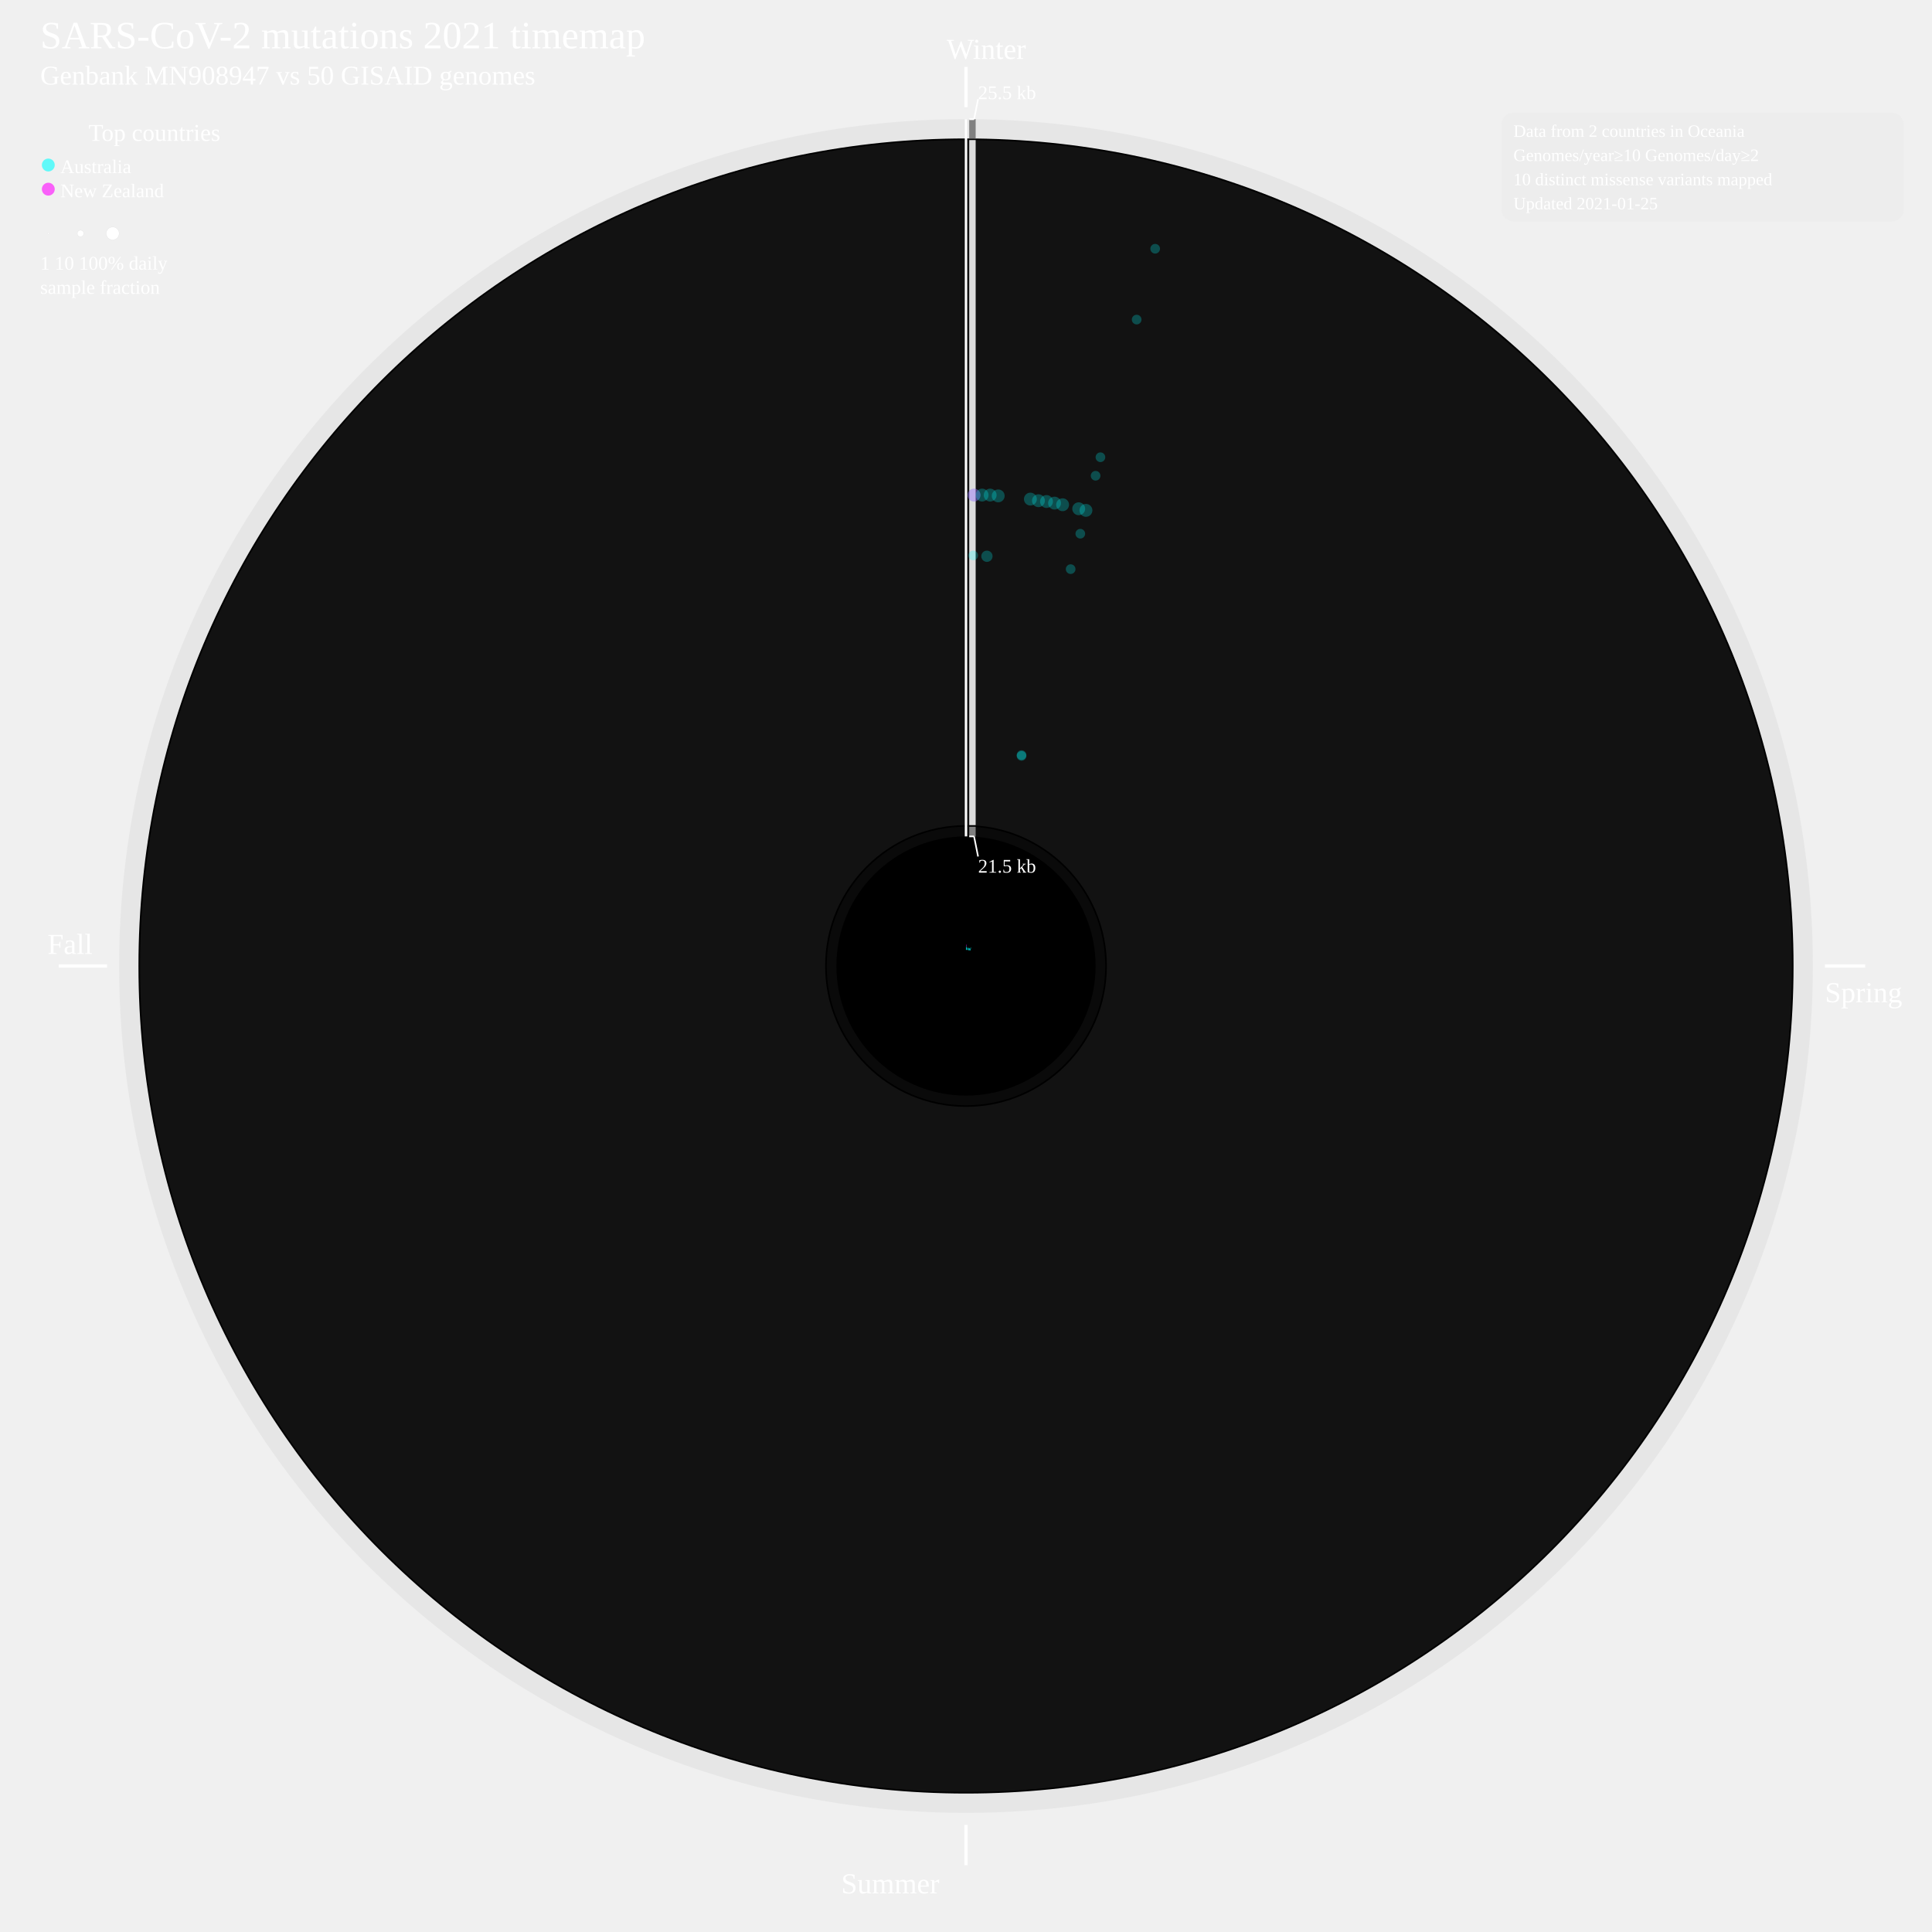
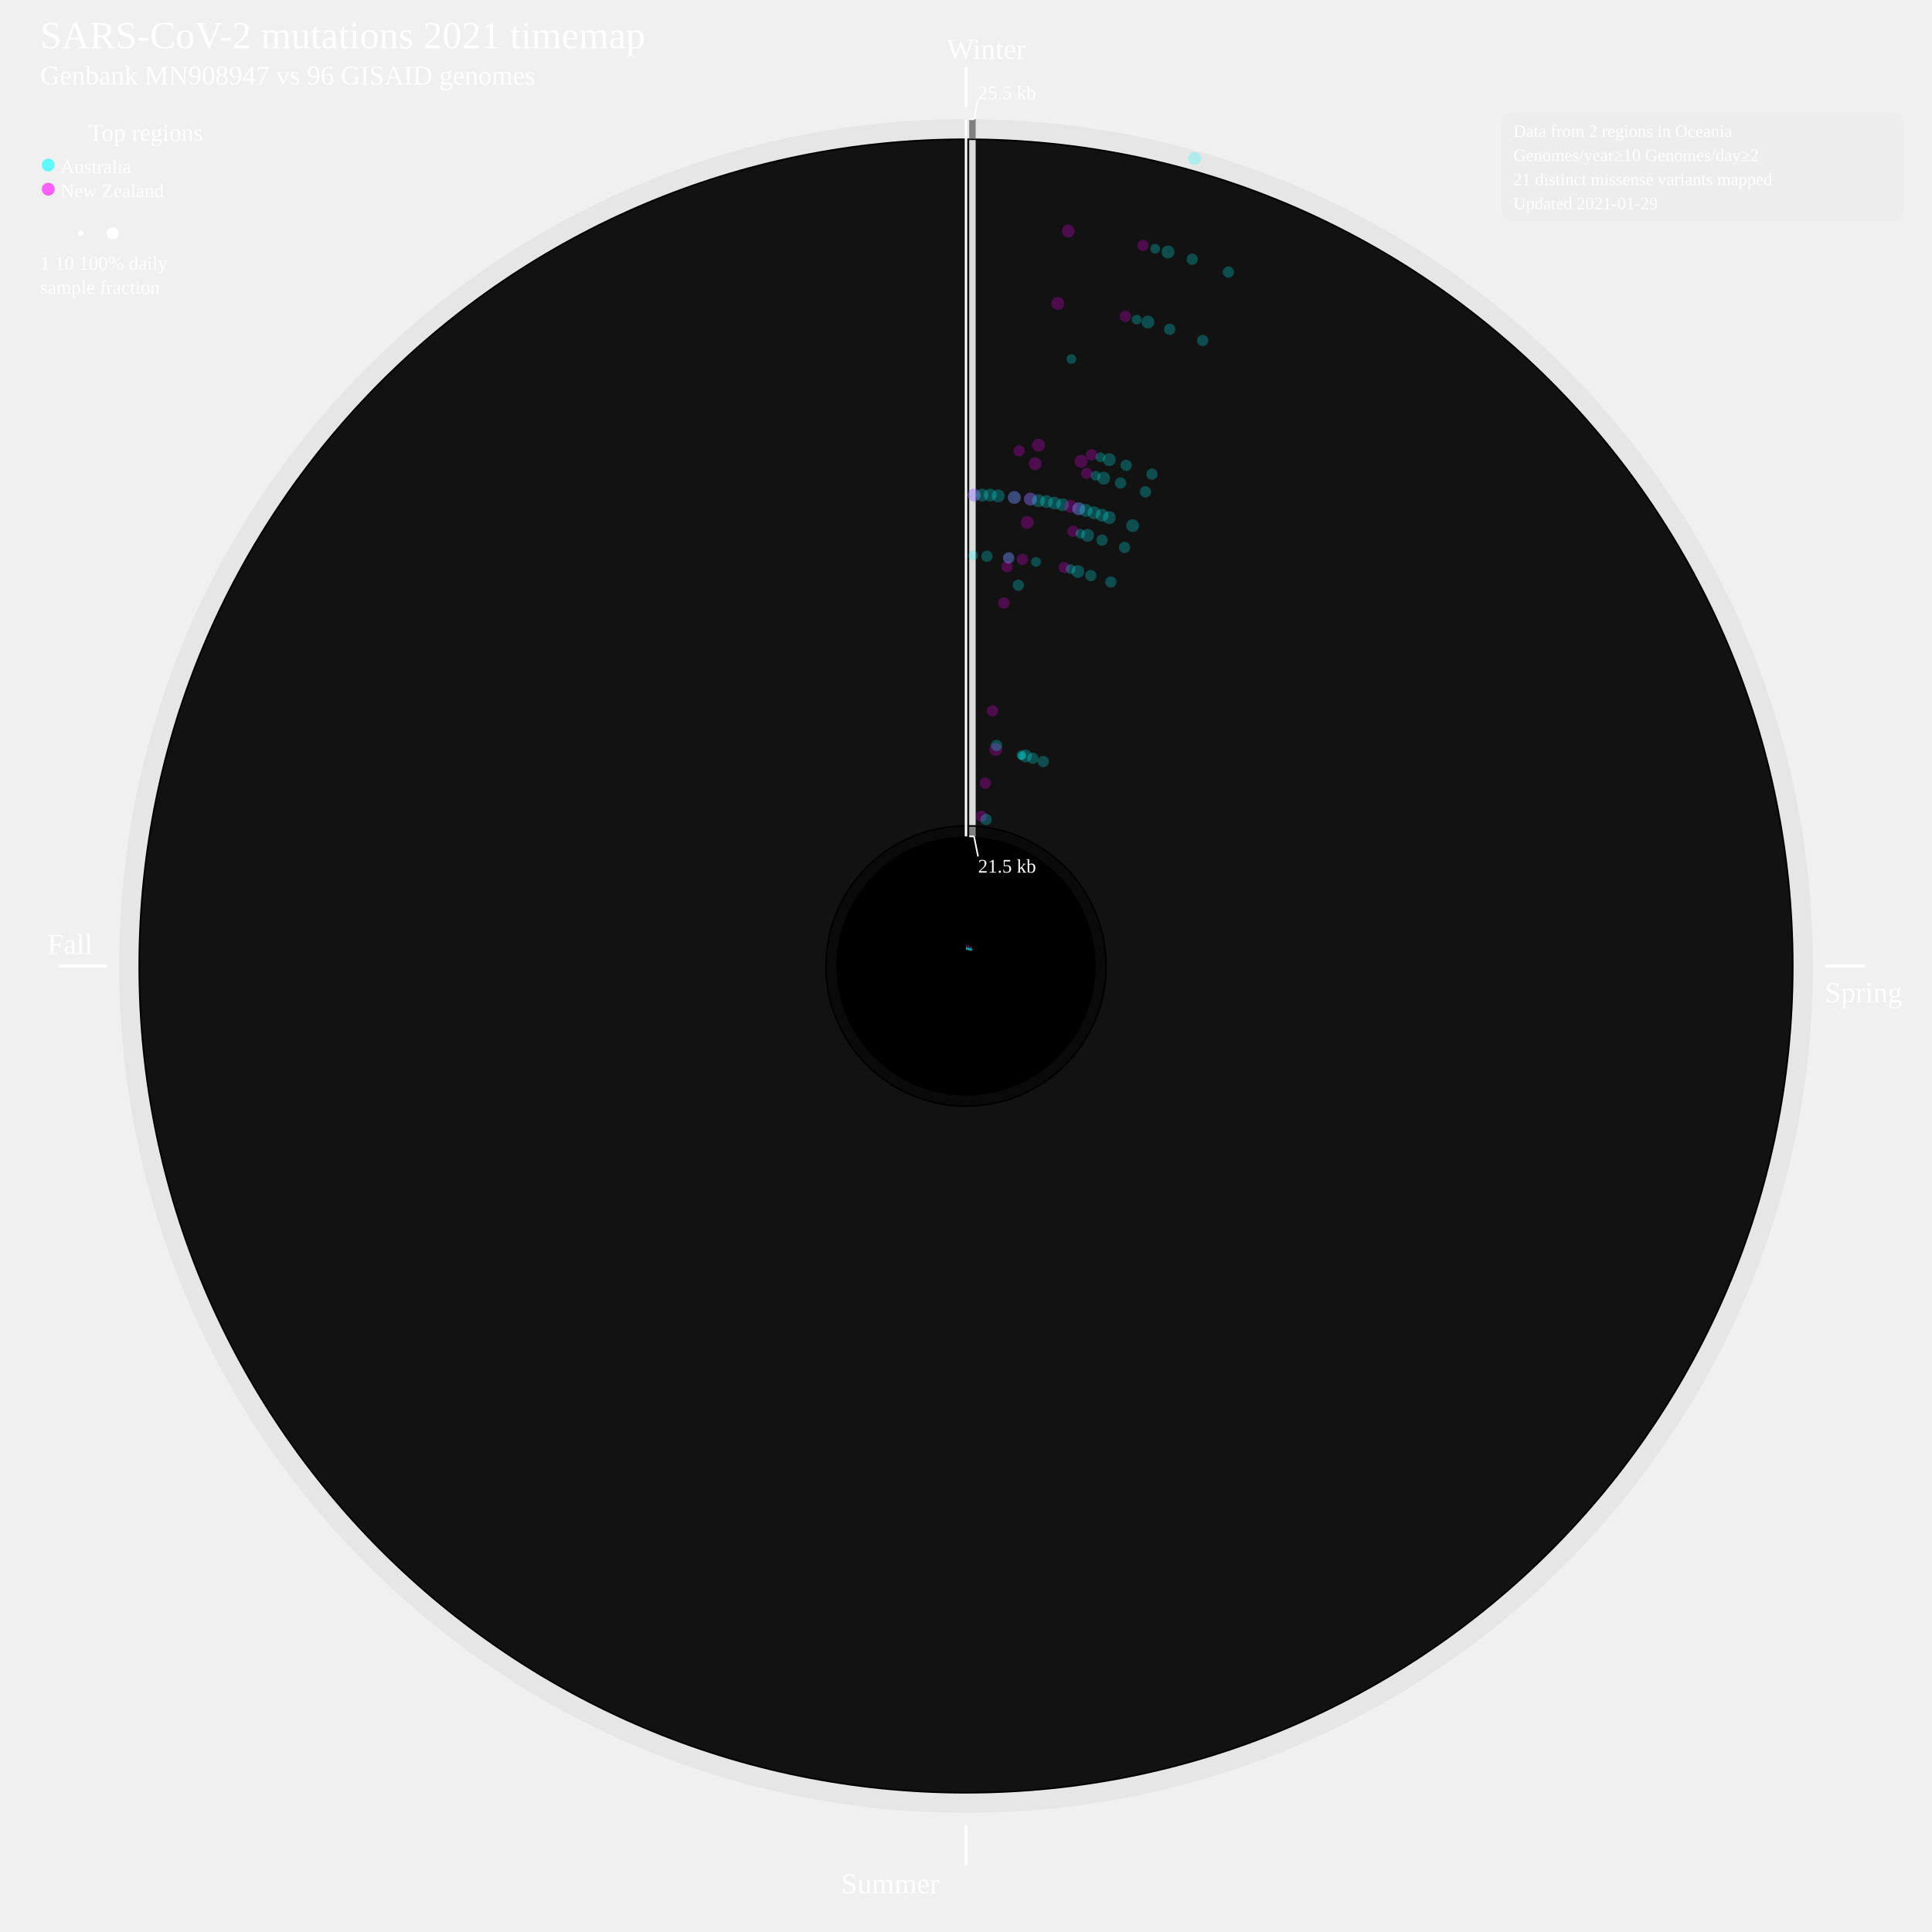
<svg xmlns="http://www.w3.org/2000/svg" width="2400" height="2400" style="background-color:black">
  <defs>
    <style type="text/css">
	.sb {
	stroke-width:0.8;
	stroke-opacity:50%;
	}
	.cv {
	stroke: none;
	fill-opacity:0.25;
	}
	</style>
  </defs>
  <circle cx="1200" cy="1200" r="1052" style="fill:grey;stroke:black;stroke-width:0;fill-opacity:0.085;" />
  <circle cx="1200" cy="1200" r="1028" style="fill:black;stroke:black;stroke-width:0;fill-opacity:1;" />
  <circle cx="1200" cy="1200" r="1026" style="fill:gainsboro;stroke:black;stroke-width:0;fill-opacity:0.085;" />
  <circle cx="1200" cy="1200" r="175" style="fill:black;stroke:black;stroke-width:0;fill-opacity:1;" />
  <circle cx="1200" cy="1200" r="173" style="fill:grey;stroke:black;stroke-width:0;fill-opacity:0.085;" />
  <circle cx="1200" cy="1200" r="161" style="fill:black;stroke:black;stroke-width:0;fill-opacity:1;" />
  <text font-size="4.0em" x="50" y="60" fill="white">SARS-CoV-2 mutations 2021 timemap</text>
-   <text font-size="2.8em" x="50" y="105" fill="white">Genbank MN908947 vs 50 GISAID genomes</text>
+   <text font-size="2.8em" x="50" y="105" fill="white">Genbank MN908947 vs 96 GISAID genomes</text>
  <line x1="1200" y1="83.131" x2="1200" y2="133.131" style="stroke:white;stroke-width:4" />
  <text font-size="3.0em" x="1176" y="73.131" fill="white">Winter</text>
  <line x1="2267" y1="1200" x2="2317" y2="1200" style="stroke:white;stroke-width:4" />
  <text font-size="3.0em" x="2267" y="1245" fill="white">Spring</text>
  <line x1="1200" y1="2267" x2="1200" y2="2317" style="stroke:white;stroke-width:4" />
  <text font-size="3.0em" x="1045" y="2352" fill="white">Summer</text>
  <line x1="133" y1="1200" x2="73" y2="1200" style="stroke:white;stroke-width:4" />
  <text font-size="3.0em" x="59" y="1185" fill="white">Fall</text>
  <g>
    <line x1="1208" y1="1039" x2="1208" y2="1027" style="stroke:grey;stroke-width:8" />
  </g>
  <g>
    <line x1="1208" y1="1025" x2="1208" y2="174" style="stroke:gainsboro;stroke-width:8" />
  </g>
  <g>
    <line x1="1208" y1="172" x2="1208" y2="148" style="stroke:grey;stroke-width:8" />
  </g>
  <line x1="1200" y1="148.131" x2="1200" y2="1039" style="stroke:white;stroke-width:3" />
  <line x1="1204" y1="148.131" x2="1210" y2="148.131" style="stroke:white;stroke-width:2" />
  <line x1="1210" y1="148.131" x2="1215" y2="123.131" style="stroke:white;stroke-width:2" />
  <line x1="1204" y1="1039" x2="1210" y2="1039" style="stroke:white;stroke-width:2" />
  <line x1="1210" y1="1039" x2="1215" y2="1064" style="stroke:white;stroke-width:2" />
  <text font-size="2.0em" x="1215" y="123.131" fill="white">25.5 kb</text>
  <text font-size="2.0em" x="1215" y="1084" fill="white">21.5 kb</text>
-   <text font-size="2.5em" x="110" y="175" fill="white">Top countries</text>
+   <text font-size="2.5em" x="110" y="175" fill="white">Top regions</text>
  <circle cx="60" cy="205" r="8" style="fill:cyan;stroke:black;stroke-width:0;fill-opacity:0.6;" />
  <text font-size="2.0em" x="75" y="215" fill="white">Australia</text>
  <circle cx="60" cy="235" r="8" style="fill:fuchsia;stroke:black;stroke-width:0;fill-opacity:0.6;" />
  <text font-size="2.0em" x="75" y="245" fill="white">New Zealand</text>
  <circle cx="60" cy="290" r="1" style="fill:white;stroke:lightgrey;stroke-width:0.2;" />
  <circle cx="100" cy="290" r="4" style="fill:white;stroke:lightgrey;stroke-width:0.2;" />
  <circle cx="140" cy="290" r="8" style="fill:white;stroke:lightgrey;stroke-width:0.2;" />
  <text font-size="2.0em" x="50" y="335" fill="white">1      10        100% daily</text>
  <text font-size="2.0em" x="50" y="365" fill="white">sample fraction</text>
  <g>
    <line x1="1200.3" y1="1180.0" x2="1200.4" y2="1175.5" style="stroke:cyan;" class="sb" />
  </g>
  <g>
    <line x1="1200.4" y1="1175.5" x2="1200.5" y2="1173.4" style="stroke:fuchsia;" class="sb" />
  </g>
  <g>
    <circle cx="1209" cy="690" r="6" style="fill:cyan;" class="cv" />
  </g>
  <g>
    <circle cx="1210" cy="615" r="8" style="fill:cyan;" class="cv" />
  </g>
  <g>
    <circle cx="1210" cy="615" r="8" style="fill:fuchsia;" class="cv" />
  </g>
  <g>
-     <line x1="1200.7" y1="1180.0" x2="1200.8" y2="1176.9" style="stroke:cyan;" class="sb" />
+     <line x1="1200.7" y1="1180.0" x2="1200.8" y2="1176.5" style="stroke:cyan;" class="sb" />
  </g>
  <g>
    <circle cx="1220" cy="615" r="8" style="fill:cyan;" class="cv" />
  </g>
  <g>
    <line x1="1201.0" y1="1180.0" x2="1201.2" y2="1176.9" style="stroke:cyan;" class="sb" />
  </g>
  <g>
    <circle cx="1226" cy="691" r="7" style="fill:cyan;" class="cv" />
  </g>
  <g>
    <circle cx="1230" cy="615" r="8" style="fill:cyan;" class="cv" />
  </g>
  <g>
-     <line x1="1201.4" y1="1180.0" x2="1201.5" y2="1177.9" style="stroke:cyan;" class="sb" />
+     <line x1="1201.4" y1="1180.0" x2="1201.6" y2="1176.9" style="stroke:cyan;" class="sb" />
  </g>
  <g>
    <circle cx="1240" cy="616" r="8" style="fill:cyan;" class="cv" />
  </g>
  <g>
-     <line x1="1202.7" y1="1180.2" x2="1203.1" y2="1177.5" style="stroke:cyan;" class="sb" />
+     <line x1="1202.1" y1="1180.1" x2="1202.3" y2="1177.4" style="stroke:cyan;" class="sb" />
+   </g>
+   <g>
+     <line x1="1202.3" y1="1177.4" x2="1202.7" y2="1173.6" style="stroke:fuchsia;" class="sb" />
+   </g>
+   <g>
+     <circle cx="1219" cy="1014" r="7" style="fill:fuchsia;" class="cv" />
+   </g>
+   <g>
+     <circle cx="1224" cy="973" r="7" style="fill:fuchsia;" class="cv" />
+   </g>
+   <g>
+     <circle cx="1233" cy="883" r="7" style="fill:fuchsia;" class="cv" />
+   </g>
+   <g>
+     <circle cx="1247" cy="749" r="7" style="fill:fuchsia;" class="cv" />
+   </g>
+   <g>
+     <circle cx="1251" cy="704" r="7" style="fill:fuchsia;" class="cv" />
+   </g>
+   <g>
+     <circle cx="1253" cy="693" r="7" style="fill:fuchsia;" class="cv" />
+   </g>
+   <g>
+     <circle cx="1253" cy="693" r="7" style="fill:cyan;" class="cv" />
+   </g>
+   <g>
+     <circle cx="1260" cy="618" r="8" style="fill:fuchsia;" class="cv" />
+   </g>
+   <g>
+     <circle cx="1260" cy="618" r="8" style="fill:cyan;" class="cv" />
+   </g>
+   <g>
+     <circle cx="1266" cy="560" r="7" style="fill:fuchsia;" class="cv" />
+   </g>
+   <g>
+     <line x1="1202.7" y1="1180.2" x2="1203.2" y2="1177.1" style="stroke:cyan;" class="sb" />
+   </g>
+   <g>
+     <line x1="1203.2" y1="1177.1" x2="1203.6" y2="1174.0" style="stroke:fuchsia;" class="sb" />
+   </g>
+   <g>
+     <circle cx="1225" cy="1018" r="7" style="fill:cyan;" class="cv" />
+   </g>
+   <g>
+     <circle cx="1237" cy="931" r="8" style="fill:fuchsia;" class="cv" />
+   </g>
+   <g>
+     <circle cx="1238" cy="926" r="7" style="fill:cyan;" class="cv" />
+   </g>
+   <g>
+     <circle cx="1265" cy="727" r="7" style="fill:cyan;" class="cv" />
+   </g>
+   <g>
+     <circle cx="1270" cy="695" r="7" style="fill:fuchsia;" class="cv" />
+   </g>
+   <g>
+     <circle cx="1276" cy="649" r="8" style="fill:fuchsia;" class="cv" />
  </g>
  <g>
    <circle cx="1280" cy="620" r="8" style="fill:cyan;" class="cv" />
  </g>
  <g>
-     <line x1="1203.1" y1="1180.2" x2="1203.5" y2="1177.6" style="stroke:cyan;" class="sb" />
+     <circle cx="1280" cy="620" r="8" style="fill:fuchsia;" class="cv" />
+   </g>
+   <g>
+     <circle cx="1286" cy="576" r="8" style="fill:fuchsia;" class="cv" />
+   </g>
+   <g>
+     <circle cx="1290" cy="553" r="8" style="fill:fuchsia;" class="cv" />
+   </g>
+   <g>
+     <circle cx="1314" cy="377" r="8" style="fill:fuchsia;" class="cv" />
+   </g>
+   <g>
+     <circle cx="1327" cy="287" r="8" style="fill:fuchsia;" class="cv" />
+   </g>
+   <g>
+     <line x1="1203.1" y1="1180.2" x2="1203.6" y2="1177.1" style="stroke:cyan;" class="sb" />
  </g>
  <g>
    <circle cx="1290" cy="622" r="8" style="fill:cyan;" class="cv" />
  </g>
  <g>
-     <line x1="1203.4" y1="1180.3" x2="1203.9" y2="1177.6" style="stroke:cyan;" class="sb" />
+     <line x1="1203.4" y1="1180.3" x2="1204.0" y2="1176.8" style="stroke:cyan;" class="sb" />
+   </g>
+   <g>
+     <circle cx="1287" cy="698" r="6" style="fill:cyan;" class="cv" />
  </g>
  <g>
    <circle cx="1300" cy="623" r="8" style="fill:cyan;" class="cv" />
  </g>
  <g>
+     <circle cx="1331" cy="446" r="6" style="fill:cyan;" class="cv" />
+   </g>
+   <g>
    <line x1="1203.8" y1="1180.4" x2="1204.2" y2="1178.2" style="stroke:cyan;" class="sb" />
  </g>
  <g>
    <circle cx="1310" cy="625" r="8" style="fill:cyan;" class="cv" />
  </g>
  <g>
    <line x1="1204.1" y1="1180.4" x2="1204.5" y2="1178.3" style="stroke:cyan;" class="sb" />
  </g>
  <g>
    <circle cx="1320" cy="627" r="8" style="fill:cyan;" class="cv" />
  </g>
  <g>
+     <line x1="1204.4" y1="1180.5" x2="1205.0" y2="1177.9" style="stroke:fuchsia;" class="sb" />
+   </g>
+   <g>
+     <circle cx="1330" cy="629" r="8" style="fill:fuchsia;" class="cv" />
+   </g>
+   <g>
+     <circle cx="1343" cy="573" r="8" style="fill:fuchsia;" class="cv" />
+   </g>
+   <g>
    <line x1="1204.8" y1="1180.6" x2="1205.3" y2="1178.5" style="stroke:cyan;" class="sb" />
  </g>
  <g>
+     <line x1="1205.3" y1="1178.5" x2="1205.9" y2="1175.9" style="stroke:fuchsia;" class="sb" />
+   </g>
+   <g>
+     <circle cx="1322" cy="705" r="7" style="fill:fuchsia;" class="cv" />
+   </g>
+   <g>
+     <circle cx="1333" cy="660" r="7" style="fill:fuchsia;" class="cv" />
+   </g>
+   <g>
+     <circle cx="1340" cy="632" r="8" style="fill:fuchsia;" class="cv" />
+   </g>
+   <g>
    <circle cx="1340" cy="632" r="8" style="fill:cyan;" class="cv" />
  </g>
  <g>
-     <line x1="1205.1" y1="1180.7" x2="1206.1" y2="1177.0" style="stroke:cyan;" class="sb" />
-   </g>
-   <g>
-     <circle cx="1269" cy="939" r="6" style="fill:cyan;" class="cv" />
+     <circle cx="1350" cy="588" r="7" style="fill:fuchsia;" class="cv" />
+   </g>
+   <g>
+     <circle cx="1356" cy="565" r="7" style="fill:fuchsia;" class="cv" />
+   </g>
+   <g>
+     <circle cx="1398" cy="393" r="7" style="fill:fuchsia;" class="cv" />
+   </g>
+   <g>
+     <circle cx="1420" cy="305" r="7" style="fill:fuchsia;" class="cv" />
+   </g>
+   <g>
+     <line x1="1205.1" y1="1180.7" x2="1206.3" y2="1176.1" style="stroke:cyan;" class="sb" />
+   </g>
+   <g>
+     <circle cx="1269" cy="939" r="5" style="fill:cyan;" class="cv" />
  </g>
  <g>
    <circle cx="1269" cy="938" r="6" style="fill:cyan;" class="cv" />
  </g>
  <g>
    <circle cx="1330" cy="707" r="6" style="fill:cyan;" class="cv" />
  </g>
  <g>
    <circle cx="1342" cy="663" r="6" style="fill:cyan;" class="cv" />
  </g>
  <g>
    <circle cx="1349" cy="634" r="8" style="fill:cyan;" class="cv" />
  </g>
  <g>
    <circle cx="1361" cy="591" r="6" style="fill:cyan;" class="cv" />
  </g>
  <g>
    <circle cx="1367" cy="568" r="6" style="fill:cyan;" class="cv" />
  </g>
  <g>
    <circle cx="1412" cy="397" r="6" style="fill:cyan;" class="cv" />
  </g>
  <g>
    <circle cx="1435" cy="309" r="6" style="fill:cyan;" class="cv" />
  </g>
+   <g>
+     <line x1="1205.4" y1="1180.8" x2="1206.4" y2="1177.4" style="stroke:cyan;" class="sb" />
+   </g>
+   <g>
+     <circle cx="1274" cy="939" r="8" style="fill:cyan;" class="cv" />
+   </g>
+   <g>
+     <circle cx="1339" cy="710" r="8" style="fill:cyan;" class="cv" />
+   </g>
+   <g>
+     <circle cx="1351" cy="665" r="8" style="fill:cyan;" class="cv" />
+   </g>
+   <g>
+     <circle cx="1359" cy="637" r="8" style="fill:cyan;" class="cv" />
+   </g>
+   <g>
+     <circle cx="1371" cy="594" r="8" style="fill:cyan;" class="cv" />
+   </g>
+   <g>
+     <circle cx="1378" cy="571" r="8" style="fill:cyan;" class="cv" />
+   </g>
+   <g>
+     <circle cx="1426" cy="400" r="8" style="fill:cyan;" class="cv" />
+   </g>
+   <g>
+     <circle cx="1451" cy="313" r="8" style="fill:cyan;" class="cv" />
+   </g>
+   <g>
+     <circle cx="1484" cy="197" r="8" style="fill:cyan;" class="cv" />
+   </g>
+   <g>
+     <line x1="1205.8" y1="1180.9" x2="1206.4" y2="1178.8" style="stroke:cyan;" class="sb" />
+   </g>
+   <g>
+     <circle cx="1369" cy="640" r="8" style="fill:cyan;" class="cv" />
+   </g>
+   <g>
+     <line x1="1206.1" y1="1181.0" x2="1207.1" y2="1178.0" style="stroke:cyan;" class="sb" />
+   </g>
+   <g>
+     <circle cx="1283" cy="942" r="7" style="fill:cyan;" class="cv" />
+   </g>
+   <g>
+     <circle cx="1355" cy="715" r="7" style="fill:cyan;" class="cv" />
+   </g>
+   <g>
+     <circle cx="1369" cy="671" r="7" style="fill:cyan;" class="cv" />
+   </g>
+   <g>
+     <circle cx="1378" cy="643" r="8" style="fill:cyan;" class="cv" />
+   </g>
+   <g>
+     <circle cx="1392" cy="600" r="7" style="fill:cyan;" class="cv" />
+   </g>
+   <g>
+     <circle cx="1399" cy="578" r="7" style="fill:cyan;" class="cv" />
+   </g>
+   <g>
+     <circle cx="1453" cy="409" r="7" style="fill:cyan;" class="cv" />
+   </g>
+   <g>
+     <circle cx="1481" cy="322" r="7" style="fill:cyan;" class="cv" />
+   </g>
+   <g>
+     <line x1="1207.1" y1="1181.3" x2="1208.0" y2="1178.8" style="stroke:cyan;" class="sb" />
+   </g>
+   <g>
+     <circle cx="1296" cy="946" r="7" style="fill:cyan;" class="cv" />
+   </g>
+   <g>
+     <circle cx="1380" cy="723" r="7" style="fill:cyan;" class="cv" />
+   </g>
+   <g>
+     <circle cx="1397" cy="680" r="7" style="fill:cyan;" class="cv" />
+   </g>
+   <g>
+     <circle cx="1407" cy="653" r="8" style="fill:cyan;" class="cv" />
+   </g>
+   <g>
+     <circle cx="1423" cy="611" r="7" style="fill:cyan;" class="cv" />
+   </g>
+   <g>
+     <circle cx="1431" cy="589" r="7" style="fill:cyan;" class="cv" />
+   </g>
+   <g>
+     <circle cx="1494" cy="423" r="7" style="fill:cyan;" class="cv" />
+   </g>
+   <g>
+     <circle cx="1526" cy="338" r="7" style="fill:cyan;" class="cv" />
+   </g>
  <rect x="1865" y="140" width="500" height="135" rx="15" style="fill:gainsboro;stroke-width:0;fill-opacity:0.15;" />
-   <text font-size="1.8em" x="1880" y="170" fill="white">Data from 2 countries in Oceania</text>
+   <text font-size="1.8em" x="1880" y="170" fill="white">Data from 2 regions in Oceania</text>
  <text font-size="1.8em" x="1880" y="200" fill="white">Genomes/year≥10  Genomes/day≥2</text>
-   <text font-size="1.8em" x="1880" y="230" fill="white">10 distinct missense variants mapped</text>
-   <text font-size="1.8em" x="1880" y="260" fill="white">Updated 2021-01-25</text>
+   <text font-size="1.8em" x="1880" y="230" fill="white">21 distinct missense variants mapped</text>
+   <text font-size="1.8em" x="1880" y="260" fill="white">Updated 2021-01-29</text>
</svg>
